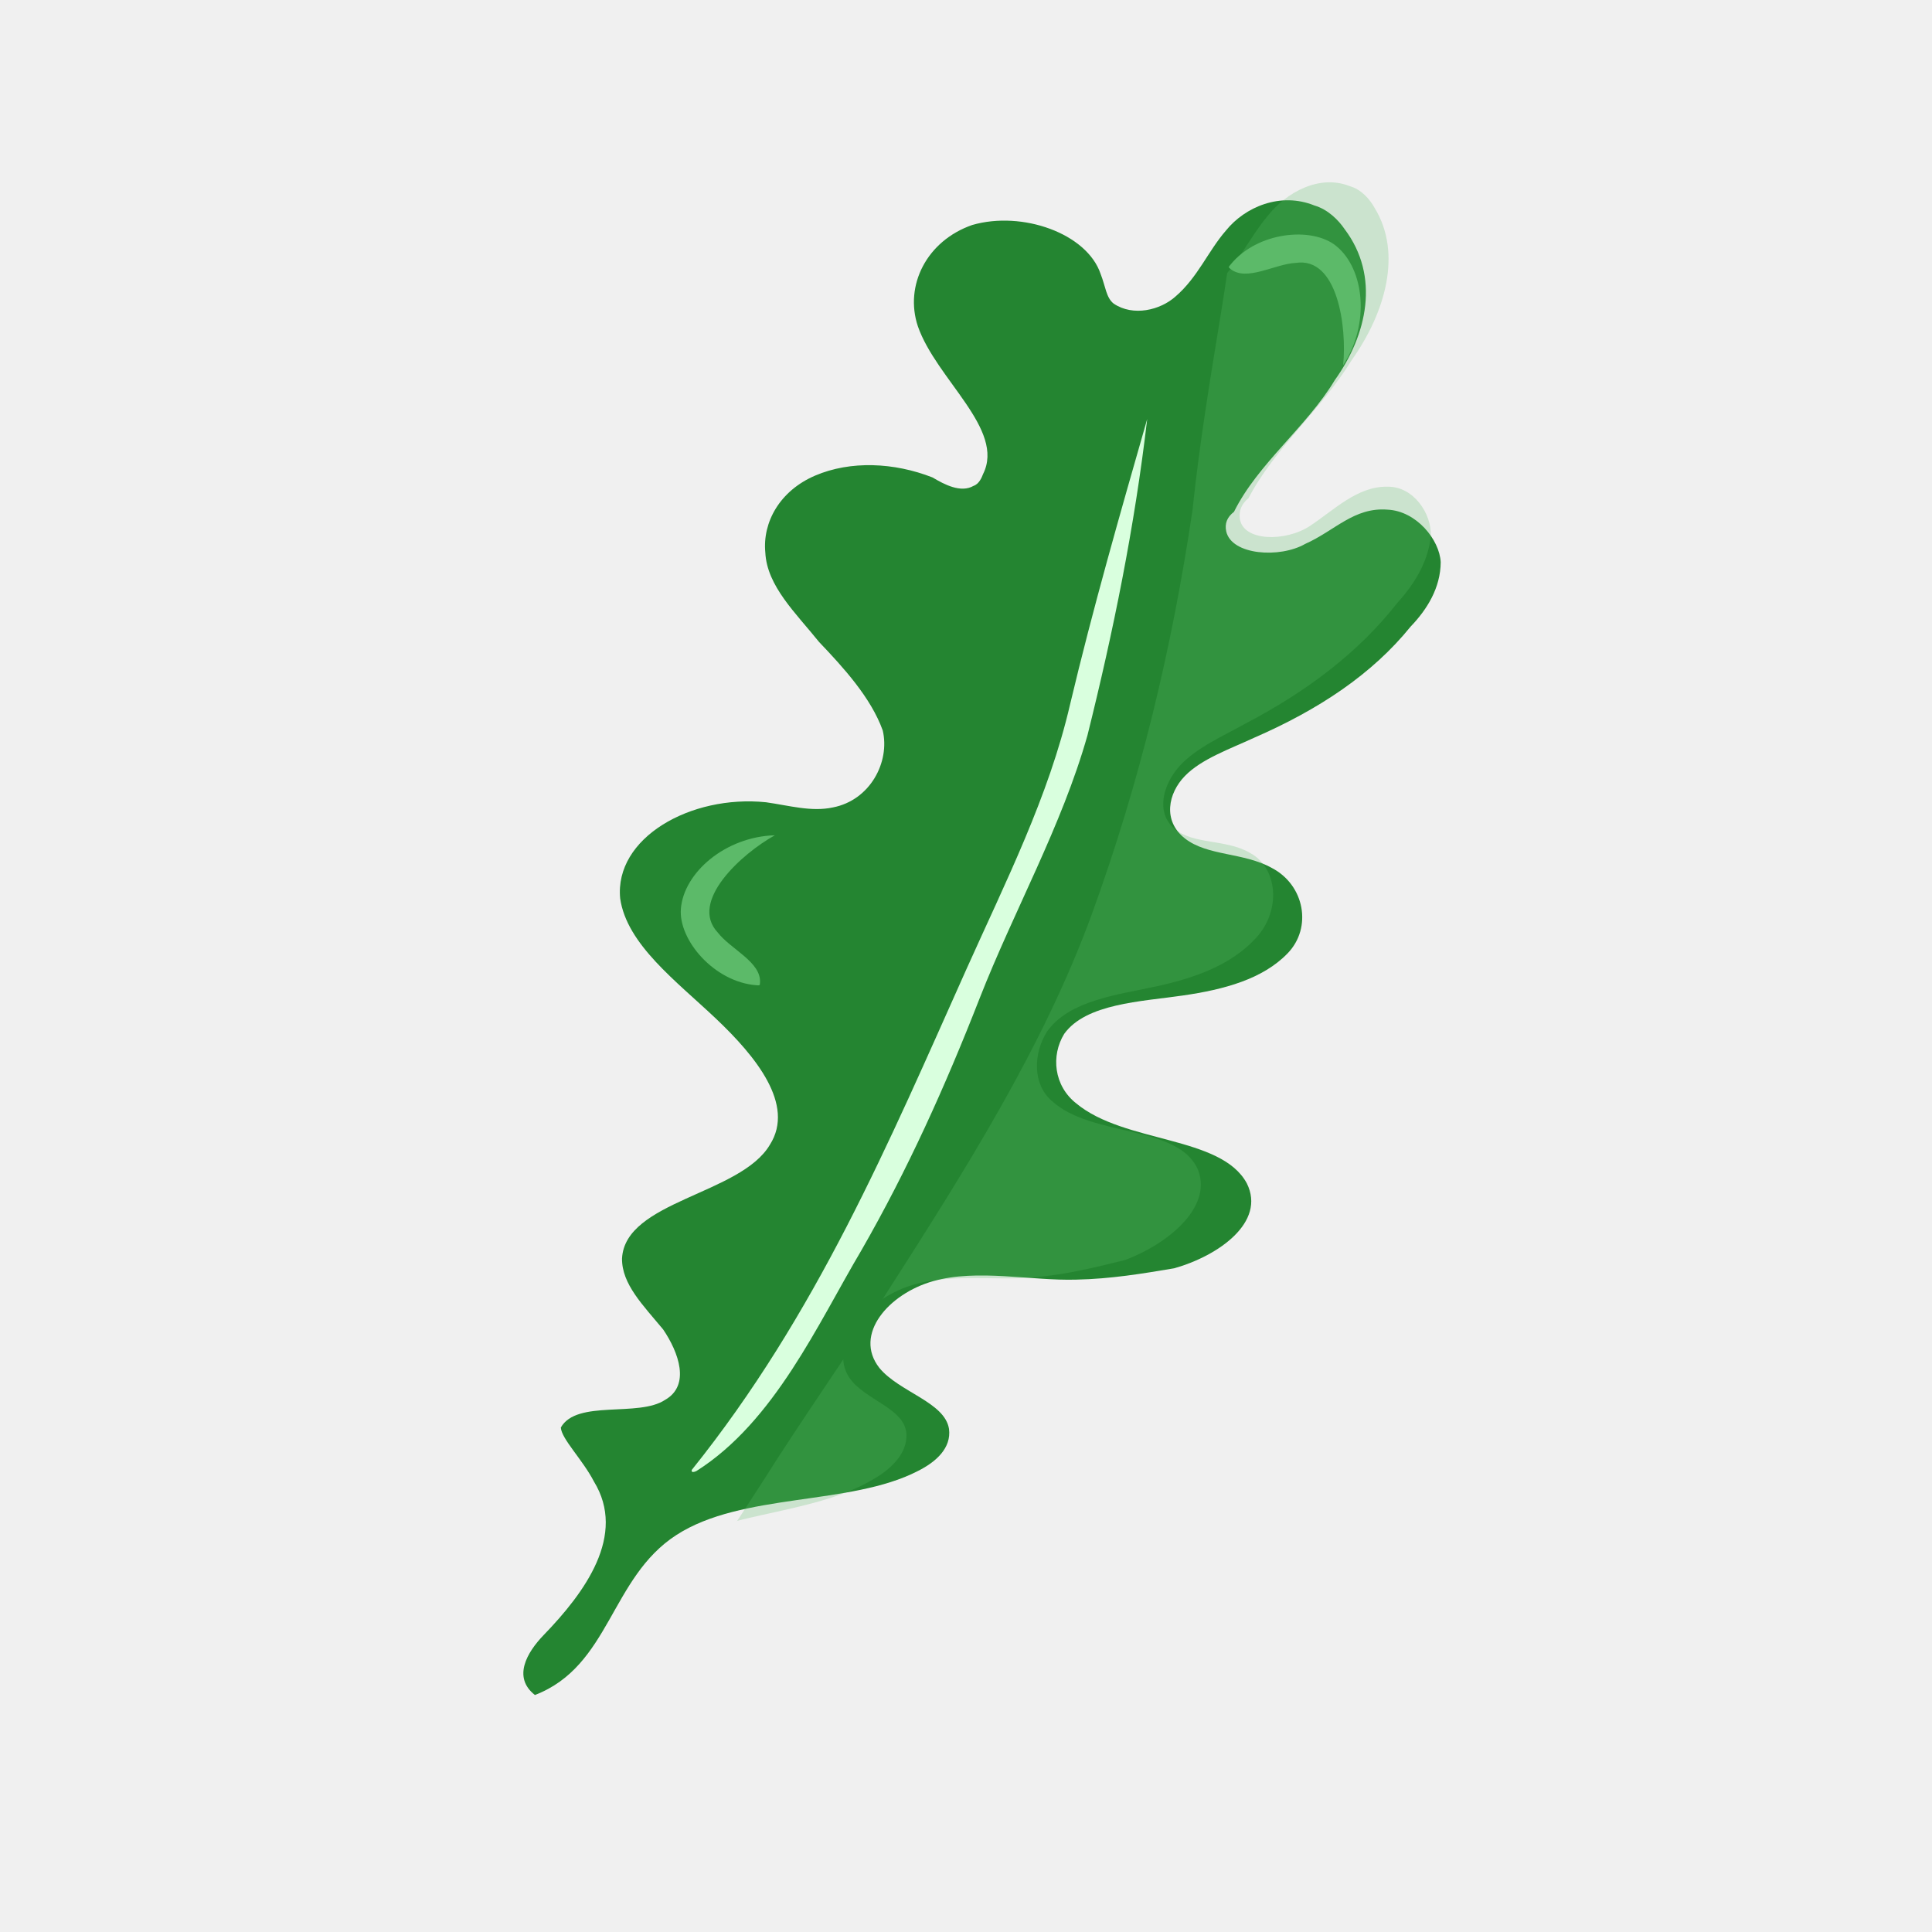
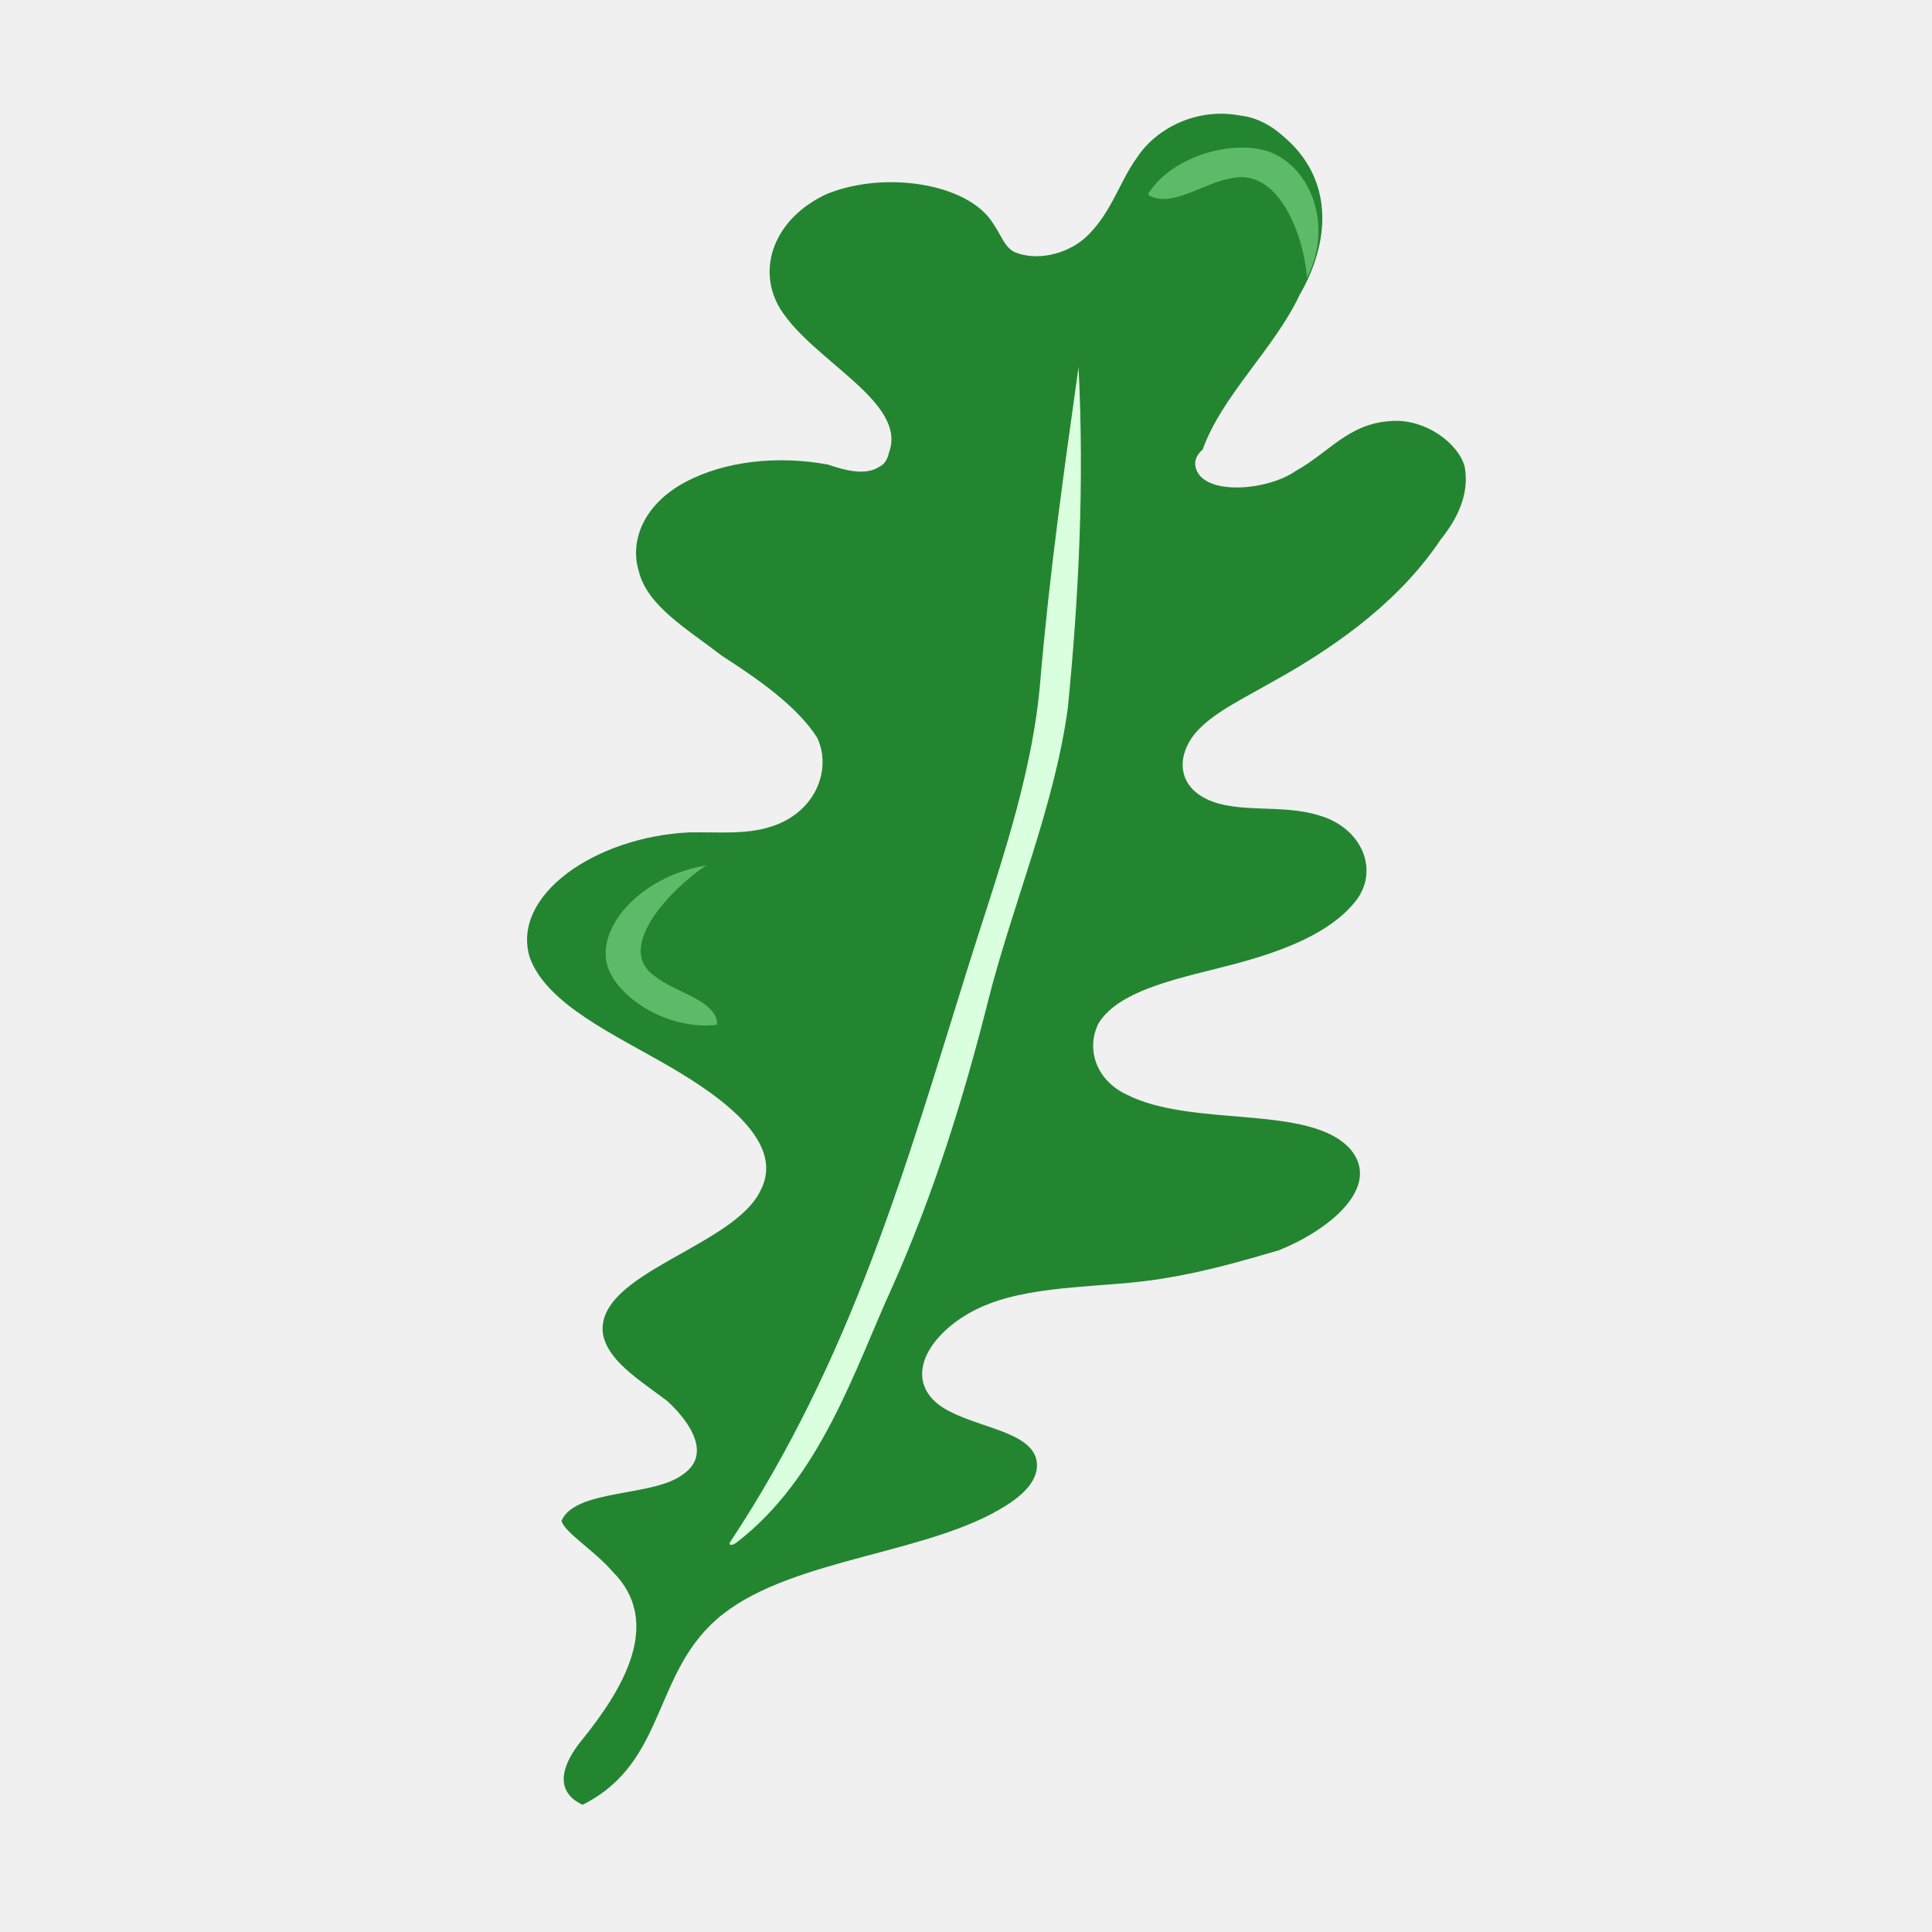
- <svg xmlns="http://www.w3.org/2000/svg" width="24" height="24" viewBox="0 0 24 24" fill="none">
-   <path d="M7.377 18.402C7.788 19.071 7.266 19.782 6.752 20.313C6.547 20.526 6.364 20.836 6.645 21.056C7.58 20.696 7.58 19.602 8.4 19.07C9.219 18.538 10.559 18.708 11.401 18.274C11.629 18.16 11.819 17.988 11.789 17.751C11.737 17.417 11.173 17.295 10.924 16.993C10.598 16.577 11.04 16.071 11.591 15.915C12.141 15.759 12.814 15.913 13.371 15.896C13.802 15.887 14.195 15.821 14.587 15.755C15.137 15.6 15.728 15.182 15.489 14.701C15.171 14.106 13.971 14.205 13.371 13.708C13.09 13.488 13.054 13.113 13.22 12.843C13.49 12.467 14.172 12.442 14.69 12.367C15.208 12.293 15.687 12.162 15.995 11.843C16.304 11.524 16.206 10.994 15.799 10.782C15.448 10.587 15.001 10.636 14.72 10.416C14.439 10.196 14.512 9.853 14.718 9.641C14.923 9.428 15.277 9.305 15.576 9.166C16.386 8.814 17.048 8.372 17.523 7.784C17.728 7.571 17.895 7.302 17.897 6.983C17.883 6.706 17.596 6.347 17.235 6.331C16.82 6.299 16.582 6.593 16.213 6.757C15.898 6.937 15.302 6.897 15.233 6.603C15.211 6.505 15.243 6.424 15.329 6.358C15.624 5.762 16.231 5.304 16.58 4.724C16.984 4.16 17.146 3.433 16.703 2.846C16.626 2.732 16.494 2.601 16.329 2.553C15.907 2.382 15.466 2.57 15.229 2.864C15.008 3.118 14.88 3.444 14.604 3.682C14.414 3.853 14.077 3.935 13.835 3.772C13.741 3.699 13.734 3.56 13.673 3.405C13.504 2.899 12.698 2.615 12.077 2.795C11.511 2.992 11.233 3.547 11.402 4.053C11.632 4.714 12.49 5.334 12.212 5.889C12.196 5.93 12.164 6.012 12.093 6.036C11.936 6.126 11.733 6.02 11.584 5.931C11.107 5.744 10.566 5.72 10.126 5.908C9.685 6.097 9.471 6.489 9.507 6.864C9.528 7.281 9.886 7.615 10.174 7.974C10.477 8.292 10.82 8.667 10.966 9.075C11.057 9.466 10.81 9.94 10.347 10.03C10.08 10.088 9.806 10.007 9.516 9.966C8.576 9.87 7.631 10.41 7.704 11.161C7.786 11.732 8.402 12.188 8.893 12.653C9.384 13.118 9.881 13.721 9.564 14.22C9.199 14.84 7.763 14.916 7.727 15.634C7.724 15.953 7.989 16.214 8.238 16.515C8.432 16.801 8.578 17.209 8.263 17.389C7.932 17.61 7.165 17.382 6.967 17.733C6.973 17.872 7.238 18.133 7.377 18.402Z" fill="#248531" />
-   <path d="M14.251 5.205C13.914 6.382 13.576 7.558 13.293 8.75C13.028 9.895 12.49 10.959 12.006 12.038C11.039 14.198 10.145 16.326 8.594 18.259C8.594 18.259 8.576 18.307 8.649 18.275C9.623 17.66 10.163 16.438 10.7 15.533C11.274 14.534 11.739 13.502 12.168 12.405C12.597 11.309 13.19 10.262 13.509 9.134C13.83 7.846 14.095 6.542 14.251 5.205Z" fill="#D9FFDE" />
-   <mask id="mask0_930_24885" style="mask-type:luminance" maskUnits="userSpaceOnUse" x="6" y="2" width="12" height="20">
-     <path d="M7.213 18.736C7.523 19.382 6.985 20.126 6.472 20.689C6.267 20.915 6.073 21.237 6.307 21.441C7.186 21.024 7.287 19.927 8.076 19.345C8.866 18.763 10.061 18.853 10.862 18.368C11.079 18.24 11.266 18.056 11.261 17.821C11.245 17.488 10.746 17.4 10.549 17.112C10.292 16.715 10.739 16.18 11.251 15.991C11.762 15.802 12.357 15.917 12.862 15.866C13.252 15.832 13.613 15.742 13.974 15.653C14.486 15.464 15.059 15.011 14.886 14.542C14.654 13.964 13.56 14.135 13.063 13.673C12.83 13.469 12.831 13.095 13.007 12.814C13.285 12.421 13.904 12.355 14.379 12.25C14.854 12.145 15.3 11.985 15.607 11.647C15.915 11.309 15.876 10.783 15.528 10.595C15.228 10.419 14.819 10.496 14.586 10.292C14.352 10.088 14.45 9.74 14.655 9.514C14.86 9.289 15.191 9.145 15.475 8.987C16.239 8.586 16.878 8.104 17.361 7.486C17.567 7.26 17.742 6.98 17.774 6.661C17.787 6.383 17.56 6.04 17.235 6.046C16.863 6.039 16.573 6.335 16.272 6.534C15.971 6.733 15.436 6.729 15.401 6.438C15.389 6.341 15.426 6.258 15.51 6.187C15.831 5.571 16.422 5.076 16.791 4.474C17.209 3.884 17.422 3.146 17.076 2.583C17.016 2.474 16.909 2.351 16.765 2.312C16.399 2.165 15.983 2.38 15.741 2.69C15.518 2.957 15.372 3.292 15.101 3.546C14.914 3.73 14.601 3.832 14.397 3.683C14.319 3.615 14.326 3.476 14.285 3.325C14.179 2.827 13.477 2.59 12.899 2.808C12.369 3.039 12.066 3.612 12.172 4.11C12.32 4.759 13.038 5.328 12.736 5.902C12.717 5.944 12.681 6.028 12.615 6.056C12.464 6.156 12.29 6.062 12.164 5.981C11.75 5.822 11.264 5.83 10.848 6.045C10.433 6.26 10.203 6.666 10.201 7.041C10.181 7.457 10.474 7.771 10.701 8.113C10.946 8.414 11.221 8.77 11.316 9.17C11.362 9.557 11.096 10.047 10.669 10.165C10.422 10.239 10.182 10.174 9.924 10.15C9.083 10.11 8.179 10.707 8.176 11.456C8.197 12.024 8.712 12.445 9.113 12.881C9.514 13.318 9.908 13.893 9.575 14.412C9.188 15.056 7.883 15.217 7.784 15.94C7.753 16.259 7.968 16.505 8.165 16.793C8.314 17.067 8.408 17.468 8.107 17.667C7.788 17.908 7.116 17.726 6.904 18.09C6.897 18.229 7.112 18.474 7.213 18.736Z" fill="white" />
-   </mask>
-   <g mask="url(#mask0_930_24885)">
-     <g opacity="0.25">
-       <path d="M15.504 2.013C15.563 2.123 15.348 2.623 15.342 2.761C15.276 3.162 15.228 3.521 15.162 3.923C15.03 4.725 14.898 5.527 14.813 6.342C14.56 8.043 14.165 9.704 13.563 11.356C12.961 13.007 11.979 14.554 11.015 16.059C10.515 16.853 9.986 17.593 9.486 18.387C9.004 19.139 8.475 19.879 8.23 20.697C8.021 21.431 8.678 22.124 9.562 22.041C10.427 22 11.093 21.437 11.598 20.878C12.168 20.289 12.709 19.646 13.327 19.07C14.949 17.513 16.009 15.662 16.944 13.729C17.402 12.784 17.719 11.8 18.082 10.828C18.399 9.844 18.745 8.914 18.901 7.932C19.057 6.95 19.213 5.968 19.162 4.976C19.111 3.984 19.119 2.728 18.19 2.053C17.864 1.824 17.337 1.819 17.004 2.1C16.202 2.858 16.461 3.86 16.5 4.756C16.558 5.611 16.52 6.439 16.37 7.283C16.1 9.025 15.491 10.815 14.776 12.481C14.419 13.315 13.937 14.067 13.484 14.874C13.032 15.682 12.55 16.434 11.896 17.093C11.326 17.681 10.661 18.244 10.12 18.887C9.936 19.069 9.781 19.306 9.597 19.489C9.496 19.601 9.395 19.712 9.246 19.811C9.395 19.712 9.395 19.712 9.246 19.811C9.329 19.741 9.442 19.726 9.555 19.71C9.998 20.158 10.442 20.606 10.886 21.054C11.077 20.362 11.701 19.648 12.13 19.021C12.695 18.198 13.212 17.362 13.777 16.539C14.878 14.838 15.807 13.044 16.433 11.213C17.024 9.466 17.36 7.695 17.583 5.939C17.685 5.082 17.693 4.199 17.541 3.319C17.412 2.631 17.26 1.751 16.608 1.292C15.969 0.93 15.191 1.508 15.504 2.013Z" fill="#5CBA69" />
-     </g>
-   </g>
-   <path d="M9.626 10.376C9.01 10.394 8.493 10.84 8.458 11.291C8.428 11.678 8.871 12.198 9.395 12.239C9.439 12.242 9.439 12.242 9.441 12.21C9.461 11.952 9.078 11.793 8.918 11.586C8.553 11.201 9.214 10.604 9.626 10.376Z" fill="#5CBA69" />
-   <path d="M16.685 4.537C17.022 4.021 16.95 3.342 16.599 3.056C16.299 2.811 15.619 2.878 15.287 3.286C15.259 3.319 15.259 3.319 15.284 3.34C15.485 3.503 15.834 3.279 16.095 3.266C16.619 3.185 16.733 4.068 16.685 4.537Z" fill="#5CBA69" />
+ <svg xmlns="http://www.w3.org/2000/svg" width="32" height="32" viewBox="0 0 32 32" fill="none">
+   <path d="M10.144 26.028C10.988 26.867 10.324 27.976 9.628 28.833C9.35 29.176 9.134 29.65 9.649 29.893C11.076 29.179 10.789 27.654 11.983 26.728C13.176 25.802 15.4 25.736 16.656 24.941C16.997 24.729 17.261 24.447 17.15 24.124C16.977 23.669 16.028 23.627 15.544 23.263C14.904 22.757 15.491 21.951 16.345 21.609C17.199 21.268 18.335 21.33 19.236 21.181C19.936 21.071 20.557 20.891 21.178 20.71C22.032 20.369 22.885 19.654 22.369 19.037C21.696 18.279 19.769 18.689 18.663 18.131C18.148 17.888 17.99 17.373 18.19 16.96C18.53 16.375 19.633 16.185 20.457 15.965C21.28 15.744 22.025 15.453 22.443 14.939C22.861 14.425 22.562 13.708 21.845 13.505C21.222 13.312 20.508 13.482 19.993 13.239C19.479 12.995 19.508 12.501 19.786 12.158C20.064 11.816 20.608 11.564 21.058 11.303C22.283 10.629 23.244 9.864 23.862 8.936C24.14 8.594 24.341 8.18 24.261 7.736C24.166 7.352 23.604 6.917 23.013 6.976C22.329 7.025 22.02 7.489 21.461 7.801C20.996 8.123 20.017 8.202 19.828 7.808C19.765 7.676 19.796 7.555 19.92 7.445C20.242 6.547 21.11 5.771 21.526 4.884C22.035 4.007 22.108 2.957 21.234 2.239C21.077 2.097 20.828 1.945 20.548 1.915C19.816 1.772 19.149 2.134 18.84 2.598C18.546 3.001 18.424 3.485 18.037 3.878C17.774 4.16 17.246 4.351 16.81 4.178C16.638 4.097 16.591 3.905 16.45 3.703C16.042 3.036 14.657 2.821 13.694 3.213C12.825 3.615 12.518 4.452 12.925 5.119C13.474 5.988 15.032 6.658 14.725 7.495C14.71 7.555 14.679 7.676 14.571 7.727C14.338 7.888 13.98 7.786 13.715 7.695C12.89 7.542 12.004 7.631 11.336 7.993C10.669 8.355 10.423 8.95 10.581 9.465C10.724 10.041 11.394 10.426 11.956 10.861C12.534 11.235 13.189 11.681 13.534 12.216C13.785 12.742 13.508 13.458 12.778 13.689C12.359 13.829 11.892 13.778 11.41 13.787C9.855 13.864 8.459 14.831 8.775 15.861C9.059 16.639 10.181 17.136 11.101 17.672C12.021 18.209 12.989 18.938 12.604 19.704C12.172 20.652 9.857 21.081 9.986 22.091C10.066 22.535 10.565 22.839 11.049 23.203C11.439 23.558 11.784 24.093 11.319 24.415C10.838 24.798 9.531 24.654 9.3 25.189C9.348 25.38 9.847 25.684 10.144 26.028Z" fill="#248531" />
+   <path d="M17.864 6.081C17.623 7.797 17.382 9.513 17.234 11.239C17.104 12.894 16.508 14.498 16.004 16.112C14.998 19.341 14.102 22.509 12.086 25.553C12.086 25.553 12.068 25.624 12.18 25.564C13.603 24.486 14.16 22.66 14.796 21.279C15.469 19.756 15.954 18.212 16.364 16.587C16.774 14.963 17.464 13.369 17.687 11.724C17.871 9.857 17.96 7.979 17.864 6.081Z" fill="#D9FFDE" />
+   <path d="M11.696 14.334C10.698 14.497 9.973 15.236 10.035 15.872C10.088 16.418 10.945 17.043 11.808 16.981C11.88 16.976 11.88 16.976 11.876 16.931C11.84 16.567 11.175 16.431 10.861 16.179C10.166 15.726 11.084 14.744 11.696 14.334Z" fill="#5CBA69" />
+   <path d="M21.647 4.6C22.06 3.805 21.765 2.874 21.119 2.555C20.566 2.281 19.477 2.529 19.044 3.171C19.008 3.225 19.008 3.225 19.054 3.248C19.423 3.43 19.932 3.039 20.353 2.962C21.185 2.73 21.603 3.936 21.647 4.6Z" fill="#5CBA69" />
</svg>
